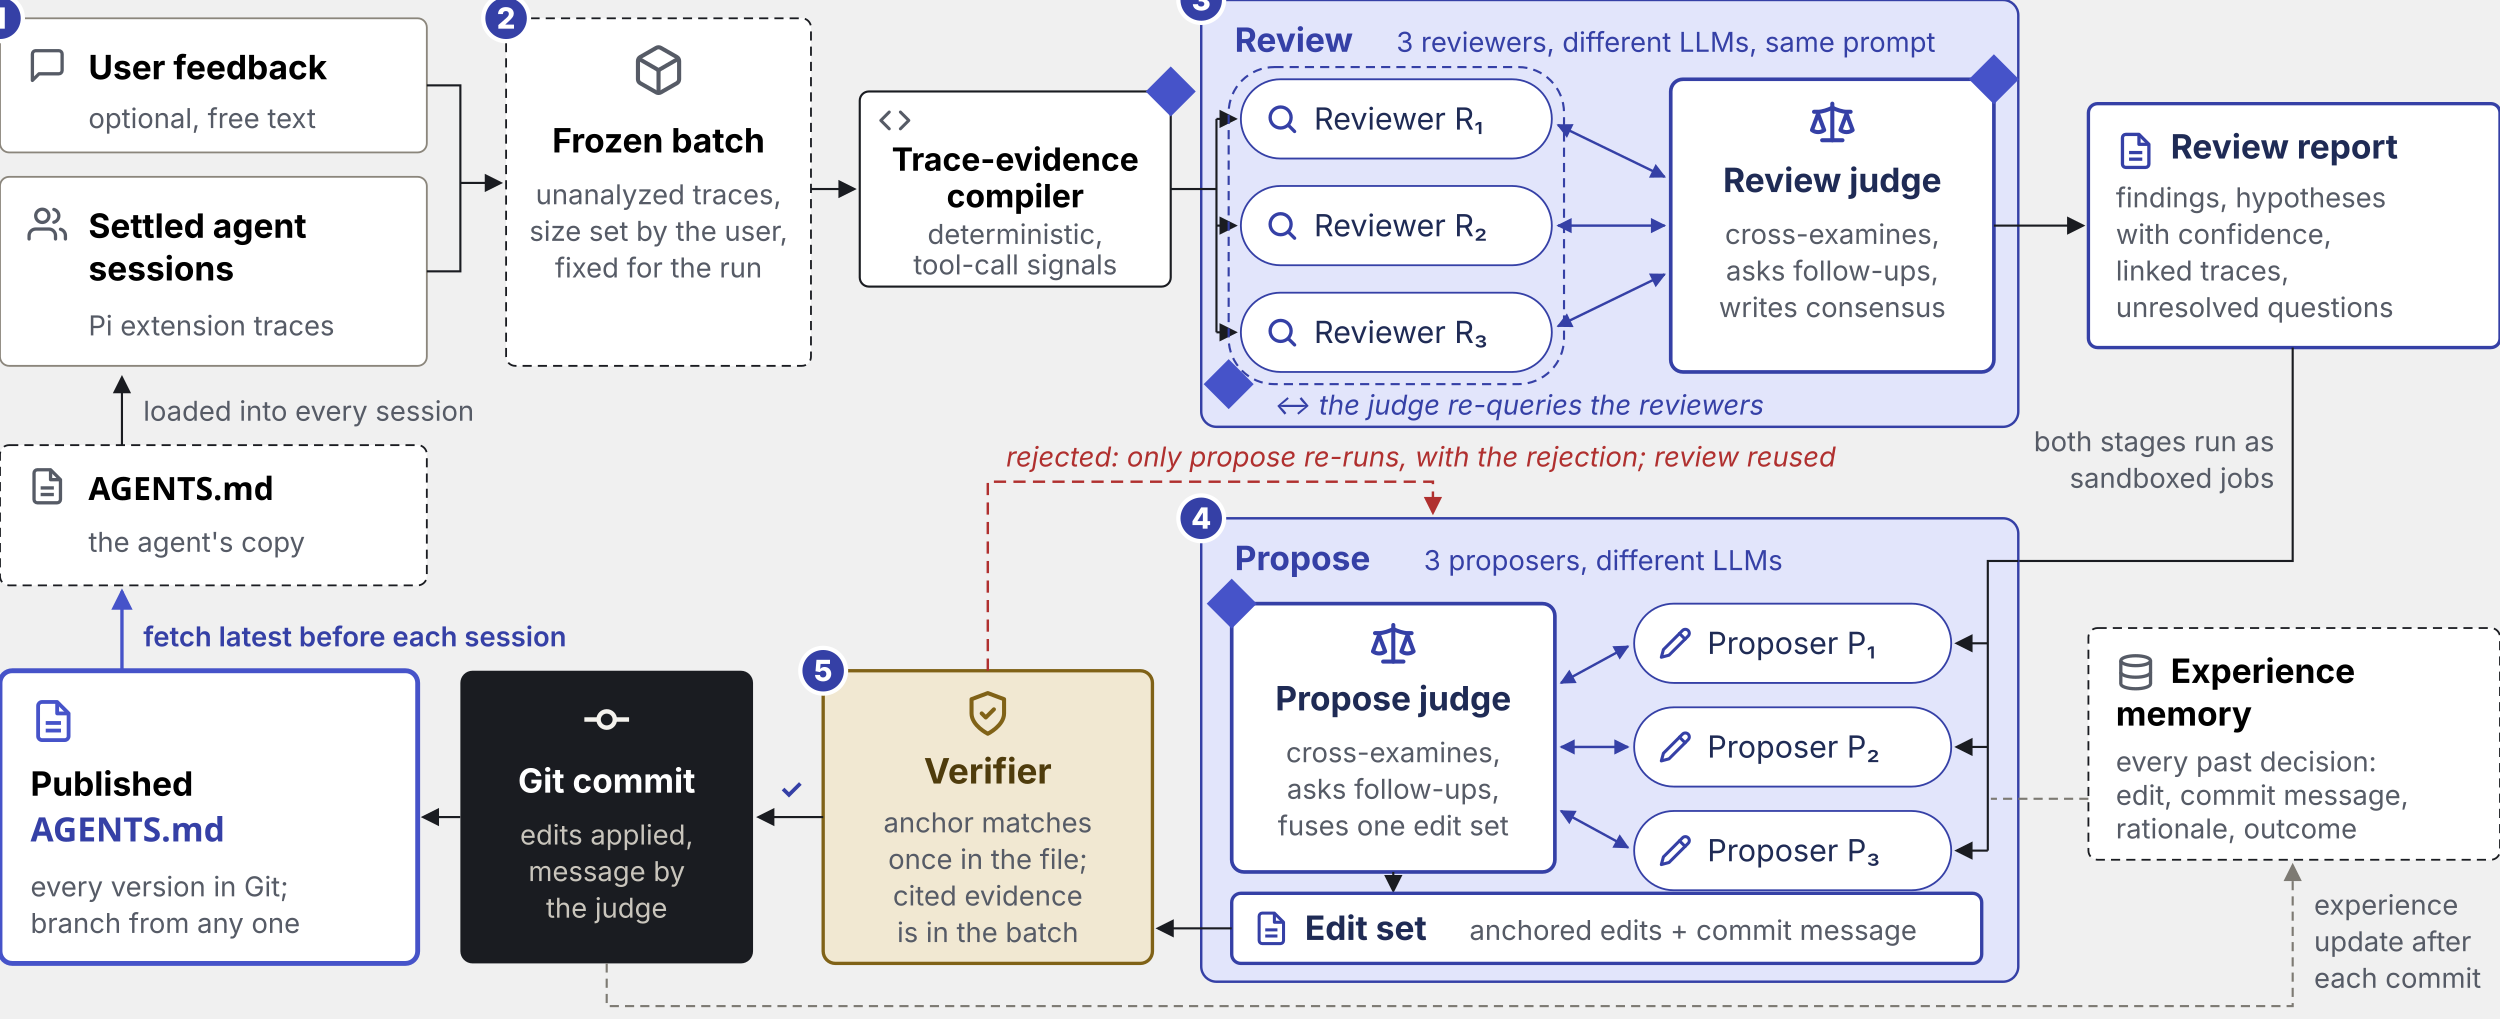
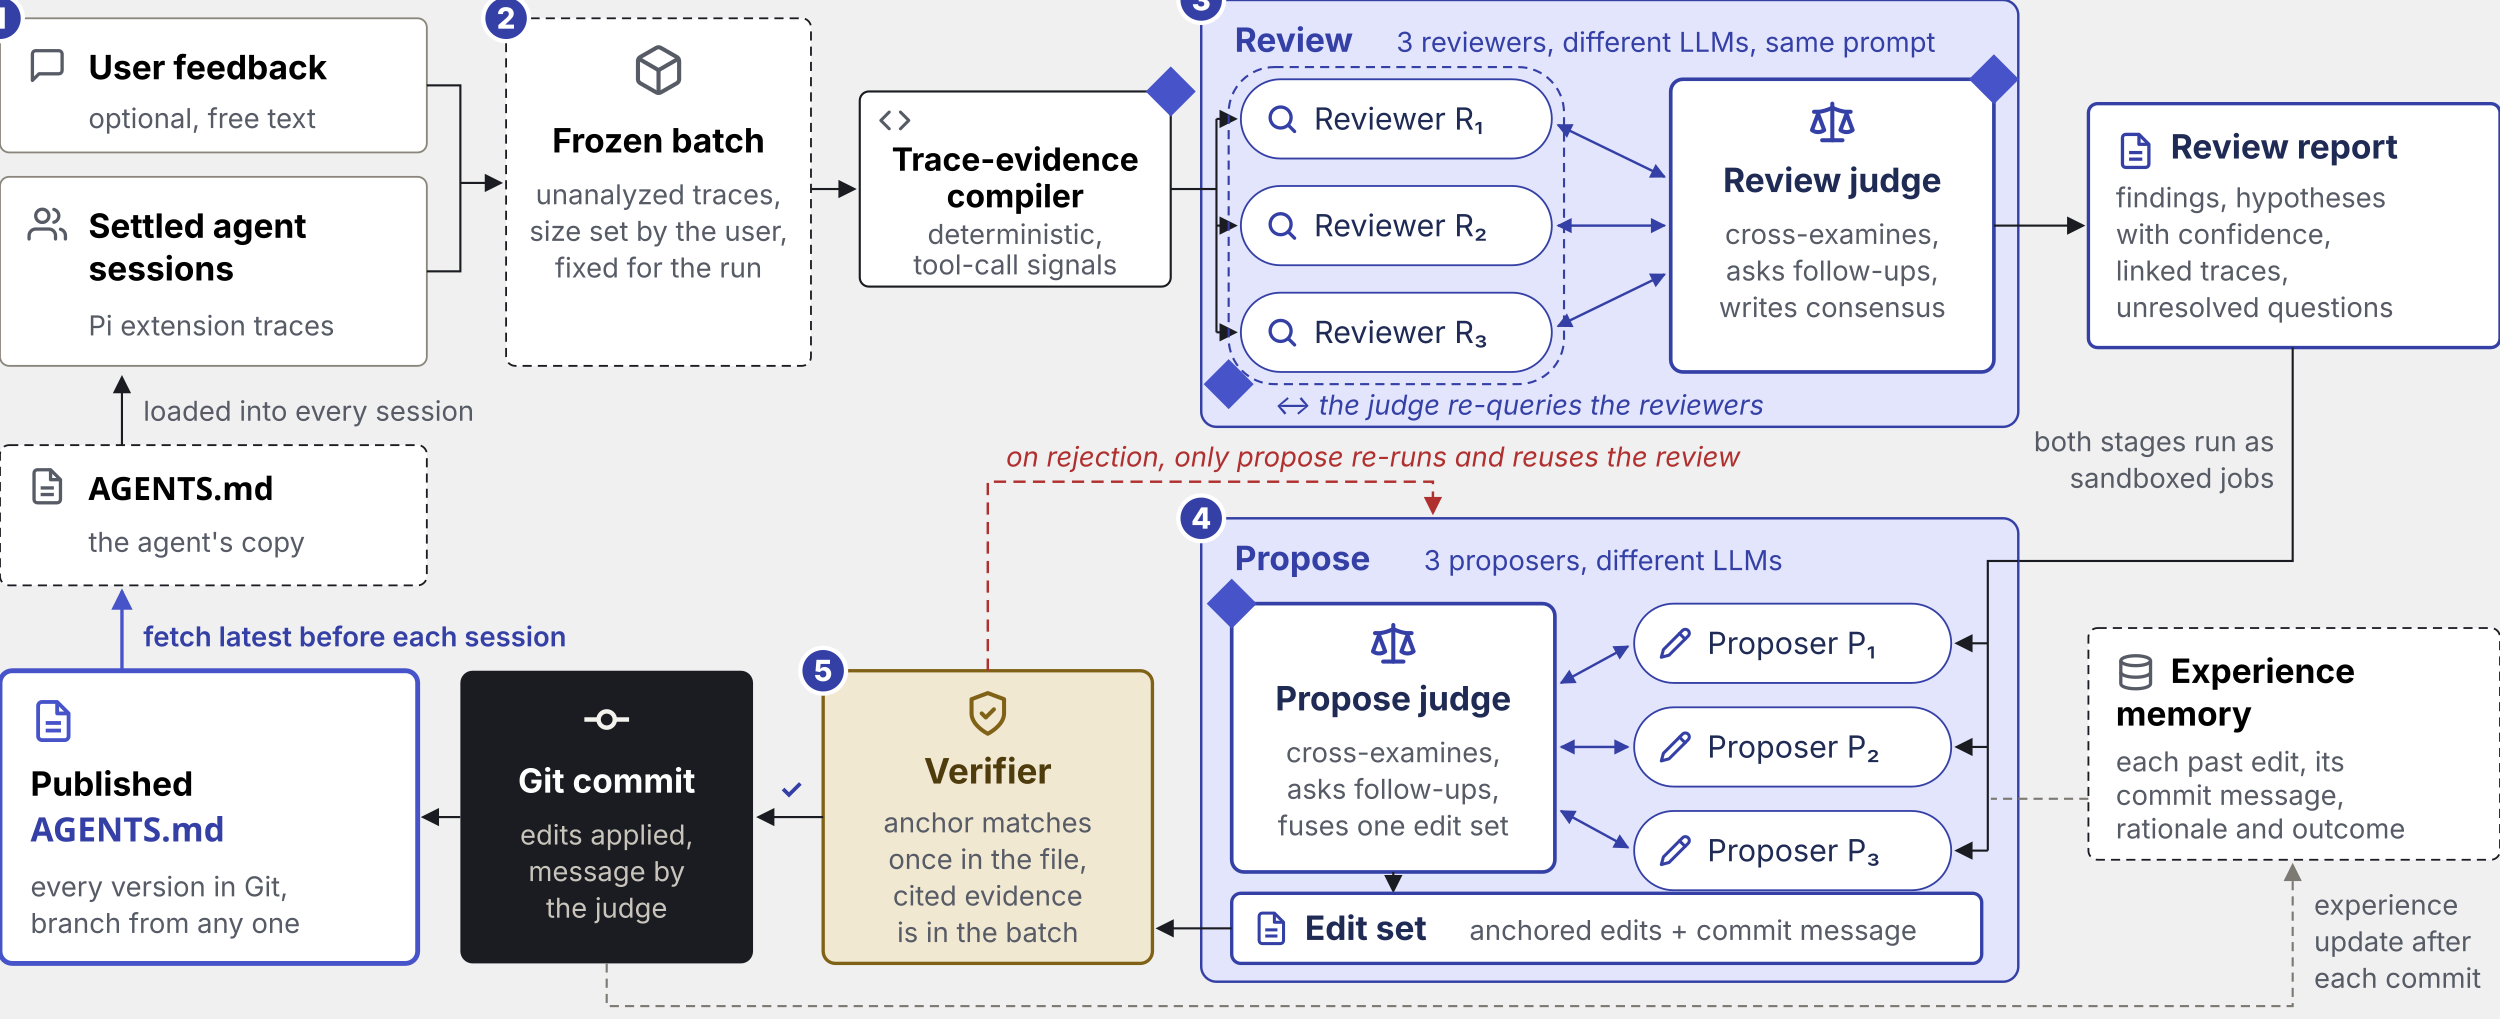
<svg viewBox="0 0 820 334" font-family="Inter" aria-label="Hone architecture">
  <defs>
    <marker id="a-ink" markerWidth="6" markerHeight="6" refX="5" refY="3" orient="auto" markerUnits="userSpaceOnUse" viewBox="0 0 6 6">
      <path d="M0,0 L6,3 L0,6 z" fill="#1a1c21" />
    </marker>
    <marker id="a-rev" markerWidth="5" markerHeight="5" refX="4.5" refY="2.5" orient="auto-start-reverse" markerUnits="userSpaceOnUse" viewBox="0 0 5 5">
      <path d="M0,0 L5,2.5 L0,5 z" fill="#3540a6" />
    </marker>
    <marker id="a-pro" markerWidth="5" markerHeight="5" refX="4.5" refY="2.5" orient="auto-start-reverse" markerUnits="userSpaceOnUse" viewBox="0 0 5 5">
      <path d="M0,0 L5,2.5 L0,5 z" fill="#3540a6" />
    </marker>
    <marker id="a-gray" markerWidth="6" markerHeight="6" refX="5" refY="3" orient="auto" markerUnits="userSpaceOnUse" viewBox="0 0 6 6">
      <path d="M0,0 L6,3 L0,6 z" fill="#7d7a73" />
    </marker>
    <marker id="a-rej" markerWidth="6" markerHeight="6" refX="5" refY="3" orient="auto" markerUnits="userSpaceOnUse" viewBox="0 0 6 6">
      <path d="M0,0 L6,3 L0,6 z" fill="#b0302f" />
    </marker>
    <marker id="a-acc" markerWidth="7" markerHeight="7" refX="6" refY="3.5" orient="auto" markerUnits="userSpaceOnUse" viewBox="0 0 7 7">
      <path d="M0,0 L7,3.5 L0,7 z" fill="#4653c9" />
    </marker>
    <symbol id="i-msg" viewBox="0 0 24 24">
      <path d="M21 15a2 2 0 0 1-2 2H7l-4 4V5a2 2 0 0 1 2-2h14a2 2 0 0 1 2 2z" fill="none" stroke="currentColor" stroke-width="2" stroke-linejoin="round" />
    </symbol>
    <symbol id="i-users" viewBox="0 0 24 24">
      <g fill="none" stroke="currentColor" stroke-width="2" stroke-linecap="round">
        <path d="M17 21v-2a4 4 0 0 0-4-4H5a4 4 0 0 0-4 4v2" />
        <circle cx="9" cy="7" r="4" />
        <path d="M23 21v-2a4 4 0 0 0-3-3.87" />
        <path d="M16 3.13a4 4 0 0 1 0 7.75" />
      </g>
    </symbol>
    <symbol id="i-pkg" viewBox="0 0 24 24">
      <g fill="none" stroke="currentColor" stroke-width="1.8" stroke-linejoin="round">
        <path d="M21 16V8a2 2 0 0 0-1-1.73l-7-4a2 2 0 0 0-2 0l-7 4A2 2 0 0 0 3 8v8a2 2 0 0 0 1 1.73l7 4a2 2 0 0 0 2 0l7-4A2 2 0 0 0 21 16z" />
        <polyline points="3.27 6.96 12 12.01 20.73 6.96" />
        <line x1="12" y1="22.08" x2="12" y2="12" />
      </g>
    </symbol>
    <symbol id="i-file" viewBox="0 0 24 24">
      <g fill="none" stroke="currentColor" stroke-width="2" stroke-linejoin="round">
        <path d="M14 2H6a2 2 0 0 0-2 2v16a2 2 0 0 0 2 2h12a2 2 0 0 0 2-2V8z" />
        <polyline points="14 2 14 8 20 8" />
        <line x1="16" y1="13" x2="8" y2="13" />
        <line x1="16" y1="17" x2="8" y2="17" />
      </g>
    </symbol>
    <symbol id="i-db" viewBox="0 0 24 24">
      <g fill="none" stroke="currentColor" stroke-width="2">
        <ellipse cx="12" cy="5" rx="9" ry="3" />
        <path d="M3 5v14c0 1.66 4.03 3 9 3s9-1.34 9-3V5" />
        <path d="M3 12c0 1.66 4.03 3 9 3s9-1.34 9-3" />
      </g>
    </symbol>
    <symbol id="i-search" viewBox="0 0 24 24">
      <g fill="none" stroke="currentColor" stroke-width="2.4" stroke-linecap="round">
        <circle cx="11" cy="11" r="7.5" />
        <line x1="21" y1="21" x2="16.65" y2="16.65" />
      </g>
    </symbol>
    <symbol id="i-scale" viewBox="0 0 24 24">
      <g fill="none" stroke="currentColor" stroke-width="2" stroke-linecap="round" stroke-linejoin="round">
        <path d="m16 16 3-8 3 8c-.87.65-1.920 1-3 1s-2.13-.35-3-1Z" />
        <path d="m2 16 3-8 3 8c-.87.65-1.92 1-3 1s-2.13-.35-3-1Z" />
        <path d="M7 21h10" />
        <path d="M12 3v18" />
        <path d="M3 7h2c2 0 5-1 7-2 2 1 5 2 7 2h2" />
      </g>
    </symbol>
    <symbol id="i-pen" viewBox="0 0 24 24">
      <g fill="none" stroke="currentColor" stroke-width="2.2" stroke-linecap="round" stroke-linejoin="round">
        <path d="M17 3a2.85 2.83 0 1 1 4 4L7.5 20.5 2 22l1.5-5.5Z" />
        <path d="m15 5 4 4" />
      </g>
    </symbol>
    <symbol id="i-shield" viewBox="0 0 24 24">
      <g fill="none" stroke="currentColor" stroke-width="2" stroke-linecap="round" stroke-linejoin="round">
        <path d="M12 22s8-4 8-10V5l-8-3-8 3v7c0 6 8 10 8 10z" />
        <path d="m9 12 2 2 4-4" />
      </g>
    </symbol>
    <symbol id="i-git" viewBox="0 0 24 24">
      <g fill="none" stroke="currentColor" stroke-width="2.2">
        <circle cx="12" cy="12" r="4" />
        <line x1="1" y1="12" x2="8" y2="12" />
        <line x1="16" y1="12" x2="23" y2="12" />
      </g>
    </symbol>
    <symbol id="i-code" viewBox="0 0 24 24">
      <g fill="none" stroke="currentColor" stroke-width="2.2" stroke-linecap="round" stroke-linejoin="round">
        <polyline points="16 18 22 12 16 6" />
        <polyline points="8 6 2 12 8 18" />
      </g>
    </symbol>
    <g id="mine">
      <rect x="-5.8" y="-5.8" width="11.6" height="11.6" transform="rotate(45)" fill="#4653c9" />
    </g>
    <g id="stg">
      <circle r="7.5" fill="#3540a6" stroke="#ffffff" stroke-width="1.4" />
    </g>
  </defs>
  <rect x="0" y="6" width="140" height="44" rx="3" fill="#ffffff" stroke="#8b867c" stroke-width="0.6" />
  <use href="#i-msg" x="9" y="15" width="13" height="13" style="color:#565b66" />
  <text x="29" y="26" font-size="11" font-weight="700">User feedback</text>
  <text x="29" y="42" font-size="9" fill="#565b66">optional, free text</text>
  <rect x="0" y="58" width="140" height="62" rx="3" fill="#ffffff" stroke="#8b867c" stroke-width="0.6" />
  <use href="#i-users" x="9" y="67" width="13" height="13" style="color:#565b66" />
  <text x="29" y="78" font-size="11" font-weight="700">Settled agent</text>
  <text x="29" y="92" font-size="11" font-weight="700">sessions</text>
  <text x="29" y="110" font-size="9" fill="#565b66">Pi extension traces</text>
  <path d="M140 28 H151 V89 H140" fill="none" stroke="#1a1c21" stroke-width="0.7" />
  <line x1="151" y1="60" x2="164" y2="60" stroke="#1a1c21" stroke-width="0.7" marker-end="url(#a-ink)" />
  <rect x="166" y="6" width="100" height="114" rx="3" fill="#ffffff" stroke="#1a1c21" stroke-width="0.6" stroke-dasharray="3 2" />
  <use href="#i-pkg" x="207" y="14" width="18" height="18" style="color:#565b66" />
  <text x="216" y="50" font-size="11" font-weight="700" text-anchor="middle">Frozen batch</text>
  <text x="216" y="67" font-size="9" fill="#565b66" text-anchor="middle">unanalyzed traces,</text>
  <text x="216" y="79" font-size="9" fill="#565b66" text-anchor="middle">size set by the user,</text>
  <text x="216" y="91" font-size="9" fill="#565b66" text-anchor="middle">fixed for the run</text>
  <line x1="266" y1="62" x2="280" y2="62" stroke="#1a1c21" stroke-width="0.7" marker-end="url(#a-ink)" />
  <rect x="282" y="30" width="102" height="64" rx="3" fill="#ffffff" stroke="#1a1c21" stroke-width="0.7" />
  <use href="#i-code" x="288" y="34" width="11" height="11" style="color:#565b66" />
  <text x="333" y="56" font-size="10.5" font-weight="700" text-anchor="middle">Trace-evidence</text>
  <text x="333" y="68" font-size="10.5" font-weight="700" text-anchor="middle">compiler</text>
  <text x="333" y="80" font-size="9" fill="#565b66" text-anchor="middle">deterministic,</text>
  <text x="333" y="90" font-size="9" fill="#565b66" text-anchor="middle">tool-call signals</text>
  <use href="#mine" x="384" y="30" />
  <rect x="394" y="0" width="268" height="140" rx="5" fill="#e2e5fb" stroke="#3540a6" stroke-width="0.8" />
  <text x="405" y="17" font-size="11" font-weight="700" fill="#3540a6">Review</text>
  <text x="458" y="17" font-size="9" fill="#3540a6">3 reviewers, different LLMs, same prompt</text>
  <line x1="384" y1="62" x2="399" y2="62" stroke="#1a1c21" stroke-width="0.7" />
  <path d="M399 39 V109" fill="none" stroke="#1a1c21" stroke-width="0.7" />
  <line x1="399" y1="39" x2="405" y2="39" stroke="#1a1c21" stroke-width="0.7" marker-end="url(#a-ink)" />
  <line x1="399" y1="74" x2="405" y2="74" stroke="#1a1c21" stroke-width="0.7" marker-end="url(#a-ink)" />
  <line x1="399" y1="109" x2="405" y2="109" stroke="#1a1c21" stroke-width="0.7" marker-end="url(#a-ink)" />
  <g font-size="10">
    <rect x="407" y="26" width="102" height="26" rx="13" fill="#fff" stroke="#3540a6" stroke-width="0.6" />
    <use href="#i-search" x="415" y="33.5" width="11" height="11" style="color:#3540a6" />
    <text x="431" y="42.5" fill="#1f2b55">Reviewer R₁</text>
    <rect x="407" y="61" width="102" height="26" rx="13" fill="#fff" stroke="#3540a6" stroke-width="0.6" />
    <use href="#i-search" x="415" y="68.5" width="11" height="11" style="color:#3540a6" />
    <text x="431" y="77.5" fill="#1f2b55">Reviewer R₂</text>
    <rect x="407" y="96" width="102" height="26" rx="13" fill="#fff" stroke="#3540a6" stroke-width="0.6" />
    <use href="#i-search" x="415" y="103.5" width="11" height="11" style="color:#3540a6" />
    <text x="431" y="112.5" fill="#1f2b55">Reviewer R₃</text>
  </g>
  <rect x="403" y="22" width="110" height="104" rx="15" fill="none" stroke="#3540a6" stroke-width="0.7" stroke-dasharray="3 2" />
  <use href="#mine" x="403" y="126" />
  <g stroke="#3540a6" stroke-width="0.8" fill="none" marker-start="url(#a-rev)" marker-end="url(#a-rev)">
    <line x1="511" y1="41" x2="546" y2="58" />
    <line x1="511" y1="74" x2="546" y2="74" />
    <line x1="511" y1="107" x2="546" y2="90" />
  </g>
  <rect x="548" y="26" width="106" height="96" rx="4" fill="#fff" stroke="#3540a6" stroke-width="1.2" />
  <use href="#i-scale" x="593" y="32" width="16" height="16" style="color:#3540a6" />
  <text x="601" y="63" font-size="11" font-weight="700" text-anchor="middle" fill="#1f2b55">Review judge</text>
  <text x="601" y="80" font-size="9" text-anchor="middle" fill="#565b66">cross-examines,</text>
  <text x="601" y="92" font-size="9" text-anchor="middle" fill="#565b66">asks follow-ups,</text>
  <text x="601" y="104" font-size="9" text-anchor="middle" fill="#565b66">writes consensus</text>
  <use href="#mine" x="654" y="26" />
  <text x="418" y="136" font-size="9" font-style="italic" fill="#3540a6">↔ the judge re-queries the reviewers</text>
  <line x1="654" y1="74" x2="683" y2="74" stroke="#1a1c21" stroke-width="0.7" marker-end="url(#a-ink)" />
  <rect x="685" y="34" width="135" height="80" rx="3" fill="#fff" stroke="#3540a6" stroke-width="1.1" />
  <use href="#i-file" x="694" y="43" width="13" height="13" style="color:#3540a6" />
  <text x="712" y="52" font-size="11" font-weight="700" fill="#1f2b55">Review report</text>
  <text x="694" y="68" font-size="9" fill="#565b66">findings, hypotheses</text>
  <text x="694" y="80" font-size="9" fill="#565b66">with confidence,</text>
  <text x="694" y="92" font-size="9" fill="#565b66">linked traces,</text>
  <text x="694" y="104" font-size="9" fill="#565b66">unresolved questions</text>
  <text x="746" y="148" font-size="9" fill="#565b66" text-anchor="end">both stages run as</text>
  <text x="746" y="160" font-size="9" fill="#565b66" text-anchor="end">sandboxed jobs</text>
  <path d="M752 114 V184 H652 V279" fill="none" stroke="#1a1c21" stroke-width="0.7" />
  <rect x="394" y="170" width="268" height="152" rx="5" fill="#e2e5fb" stroke="#3540a6" stroke-width="0.8" />
  <path d="M662 184 H652 V279" fill="none" stroke="#1a1c21" stroke-width="0.7" />
  <line x1="652" y1="211" x2="642" y2="211" stroke="#1a1c21" stroke-width="0.7" marker-end="url(#a-ink)" />
  <line x1="652" y1="245" x2="642" y2="245" stroke="#1a1c21" stroke-width="0.7" marker-end="url(#a-ink)" />
  <line x1="652" y1="279" x2="642" y2="279" stroke="#1a1c21" stroke-width="0.7" marker-end="url(#a-ink)" />
  <text x="405" y="187" font-size="11" font-weight="700" fill="#3540a6">Propose</text>
  <text x="467" y="187" font-size="9" fill="#3540a6">3 proposers, different LLMs</text>
  <g font-size="10">
    <rect x="536" y="198" width="104" height="26" rx="13" fill="#fff" stroke="#3540a6" stroke-width="0.6" />
    <use href="#i-pen" x="544" y="205.5" width="11" height="11" style="color:#3540a6" />
    <text x="560" y="214.5" fill="#1f2b55">Proposer P₁</text>
    <rect x="536" y="232" width="104" height="26" rx="13" fill="#fff" stroke="#3540a6" stroke-width="0.6" />
    <use href="#i-pen" x="544" y="239.5" width="11" height="11" style="color:#3540a6" />
    <text x="560" y="248.5" fill="#1f2b55">Proposer P₂</text>
    <rect x="536" y="266" width="104" height="26" rx="13" fill="#fff" stroke="#3540a6" stroke-width="0.6" />
    <use href="#i-pen" x="544" y="273.5" width="11" height="11" style="color:#3540a6" />
    <text x="560" y="282.5" fill="#1f2b55">Proposer P₃</text>
  </g>
  <g stroke="#3540a6" stroke-width="0.8" fill="none" marker-start="url(#a-pro)" marker-end="url(#a-pro)">
    <line x1="534" y1="212" x2="512" y2="224" />
    <line x1="534" y1="245" x2="512" y2="245" />
    <line x1="534" y1="278" x2="512" y2="266" />
  </g>
  <rect x="404" y="198" width="106" height="88" rx="4" fill="#fff" stroke="#3540a6" stroke-width="1.2" />
  <use href="#i-scale" x="449" y="203" width="16" height="16" style="color:#3540a6" />
  <text x="457" y="233" font-size="11" font-weight="700" text-anchor="middle" fill="#1f2b55">Propose judge</text>
  <text x="457" y="250" font-size="9" text-anchor="middle" fill="#565b66">cross-examines,</text>
  <text x="457" y="262" font-size="9" text-anchor="middle" fill="#565b66">asks follow-ups,</text>
  <text x="457" y="274" font-size="9" text-anchor="middle" fill="#565b66">fuses one edit set</text>
  <use href="#mine" x="404" y="198" />
  <line x1="457" y1="286" x2="457" y2="292" stroke="#1a1c21" stroke-width="0.7" marker-end="url(#a-ink)" />
  <rect x="404" y="293" width="246" height="23" rx="3" fill="#fff" stroke="#3540a6" stroke-width="1.1" />
  <use href="#i-file" x="411" y="298.5" width="12" height="12" style="color:#3540a6" />
  <text x="428" y="308.3" font-size="11" font-weight="700" fill="#1f2b55">Edit set</text>
  <text x="482" y="308.3" font-size="9" fill="#565b66">anchored edits + commit message</text>
  <rect x="685" y="206" width="135" height="76" rx="3" fill="#ffffff" stroke="#1a1c21" stroke-width="0.6" stroke-dasharray="3 2" />
  <use href="#i-db" x="694" y="214" width="13" height="13" style="color:#565b66" />
  <text x="712" y="224" font-size="11" font-weight="700">Experience</text>
  <text x="694" y="238" font-size="11" font-weight="700">memory</text>
-   <text x="694" y="253" font-size="9" fill="#565b66">every past decision:</text>
-   <text x="694" y="264" font-size="9" fill="#565b66">edit, commit message,</text>
-   <text x="694" y="275" font-size="9" fill="#565b66">rationale, outcome</text>
+   <text x="694" y="253" font-size="9" fill="#565b66">each past edit, its</text>
+   <text x="694" y="264" font-size="9" fill="#565b66">commit message,</text>
+   <text x="694" y="275" font-size="9" fill="#565b66">rationale and outcome</text>
  <line x1="685" y1="262" x2="653" y2="262" stroke="#7d7a73" stroke-width="0.7" stroke-dasharray="3 2" />
  <path d="M404 304.5 H380" fill="none" stroke="#1a1c21" stroke-width="0.7" marker-end="url(#a-ink)" />
  <rect x="270" y="220" width="108" height="96" rx="4" fill="#f1e8d2" stroke="#806217" stroke-width="1.1" />
  <use href="#i-shield" x="316" y="226" width="16" height="16" style="color:#806217" />
  <text x="324" y="257" font-size="11.5" font-weight="700" text-anchor="middle" fill="#4f3c0c">Verifier</text>
  <text x="324" y="273" font-size="9" text-anchor="middle" fill="#565b66">anchor matches</text>
-   <text x="324" y="285" font-size="9" text-anchor="middle" fill="#565b66">once in the file;</text>
+   <text x="324" y="285" font-size="9" text-anchor="middle" fill="#565b66">once in the file,</text>
  <text x="324" y="297" font-size="9" text-anchor="middle" fill="#565b66">cited evidence</text>
  <text x="324" y="309" font-size="9" text-anchor="middle" fill="#565b66">is in the batch</text>
  <path d="M324 220 V158 H470 V168" fill="none" stroke="#b0302f" stroke-width="0.8" stroke-dasharray="4 2.4" marker-end="url(#a-rej)" />
-   <text x="330" y="153" font-size="9" font-style="italic" fill="#b0302f">rejected: only propose re-runs, with the rejection; review reused</text>
+   <text x="330" y="153" font-size="9" font-style="italic" fill="#b0302f">on rejection, only propose re-runs and reuses the review</text>
  <line x1="270" y1="268" x2="249" y2="268" stroke="#1a1c21" stroke-width="0.7" marker-end="url(#a-ink)" />
  <text x="259.5" y="262" font-size="9" font-weight="700" fill="#3540a6" text-anchor="middle">✓</text>
  <rect x="151" y="220" width="96" height="96" rx="4" fill="#1a1c21" />
  <use href="#i-git" x="191" y="228" width="16" height="16" style="color:#f4f2ed" />
  <text x="199" y="260" font-size="11" font-weight="700" text-anchor="middle" fill="#fff">Git commit</text>
  <text x="199" y="277" font-size="9" text-anchor="middle" fill="#c9c5bc">edits applied,</text>
  <text x="199" y="289" font-size="9" text-anchor="middle" fill="#c9c5bc">message by</text>
  <text x="199" y="301" font-size="9" text-anchor="middle" fill="#c9c5bc">the judge</text>
  <line x1="151" y1="268" x2="139" y2="268" stroke="#1a1c21" stroke-width="0.7" marker-end="url(#a-ink)" />
  <rect x="0" y="220" width="137" height="96" rx="4" fill="#fff" stroke="#4653c9" stroke-width="1.6" />
  <use href="#i-file" x="10" y="229" width="15" height="15" style="color:#4653c9" />
  <text x="10" y="261" font-size="11" font-weight="700">Published</text>
  <text x="10" y="276" font-family="JetBrains Mono" font-size="11" font-weight="700" fill="#3540a6">AGENTS.md</text>
-   <text x="10" y="294" font-size="9" fill="#565b66">every version in Git;</text>
+   <text x="10" y="294" font-size="9" fill="#565b66">every version in Git,</text>
  <text x="10" y="306" font-size="9" fill="#565b66">branch from any one</text>
  <line x1="40" y1="220" x2="40" y2="194" stroke="#4653c9" stroke-width="1.1" marker-end="url(#a-acc)" />
  <text x="47" y="212" font-size="9" fill="#3540a6" font-weight="600">fetch latest before each session</text>
  <rect x="0" y="146" width="140" height="46" rx="3" fill="#ffffff" stroke="#1a1c21" stroke-width="0.6" stroke-dasharray="3 2" />
  <use href="#i-file" x="9" y="153" width="13" height="13" style="color:#565b66" />
  <text x="29" y="164" font-family="JetBrains Mono" font-size="10.5" font-weight="700">AGENTS.md</text>
  <text x="29" y="181" font-size="9" fill="#565b66">the agent's copy</text>
  <line x1="40" y1="146" x2="40" y2="124" stroke="#1a1c21" stroke-width="0.7" marker-end="url(#a-ink)" />
  <text x="47" y="138" font-size="9" fill="#565b66">loaded into every session</text>
  <path d="M199 316 V330 H752 V284" fill="none" stroke="#7d7a73" stroke-width="0.7" stroke-dasharray="3 2" marker-end="url(#a-gray)" />
  <text x="759" y="300" font-size="9" fill="#565b66">experience</text>
  <text x="759" y="312" font-size="9" fill="#565b66">update after</text>
  <text x="759" y="324" font-size="9" fill="#565b66">each commit</text>
  <use href="#stg" x="0" y="6" />
  <text x="0" y="9.4" font-size="9.6" font-weight="800" fill="#fff" text-anchor="middle">1</text>
  <use href="#stg" x="166" y="6" />
  <text x="166" y="9.4" font-size="9.6" font-weight="800" fill="#fff" text-anchor="middle">2</text>
  <use href="#stg" x="394" y="0" />
  <text x="394" y="3.4" font-size="9.6" font-weight="800" fill="#fff" text-anchor="middle">3</text>
  <use href="#stg" x="394" y="170" />
  <text x="394" y="173.4" font-size="9.6" font-weight="800" fill="#fff" text-anchor="middle">4</text>
  <use href="#stg" x="270" y="220" />
  <text x="270" y="223.4" font-size="9.6" font-weight="800" fill="#fff" text-anchor="middle">5</text>
</svg>
